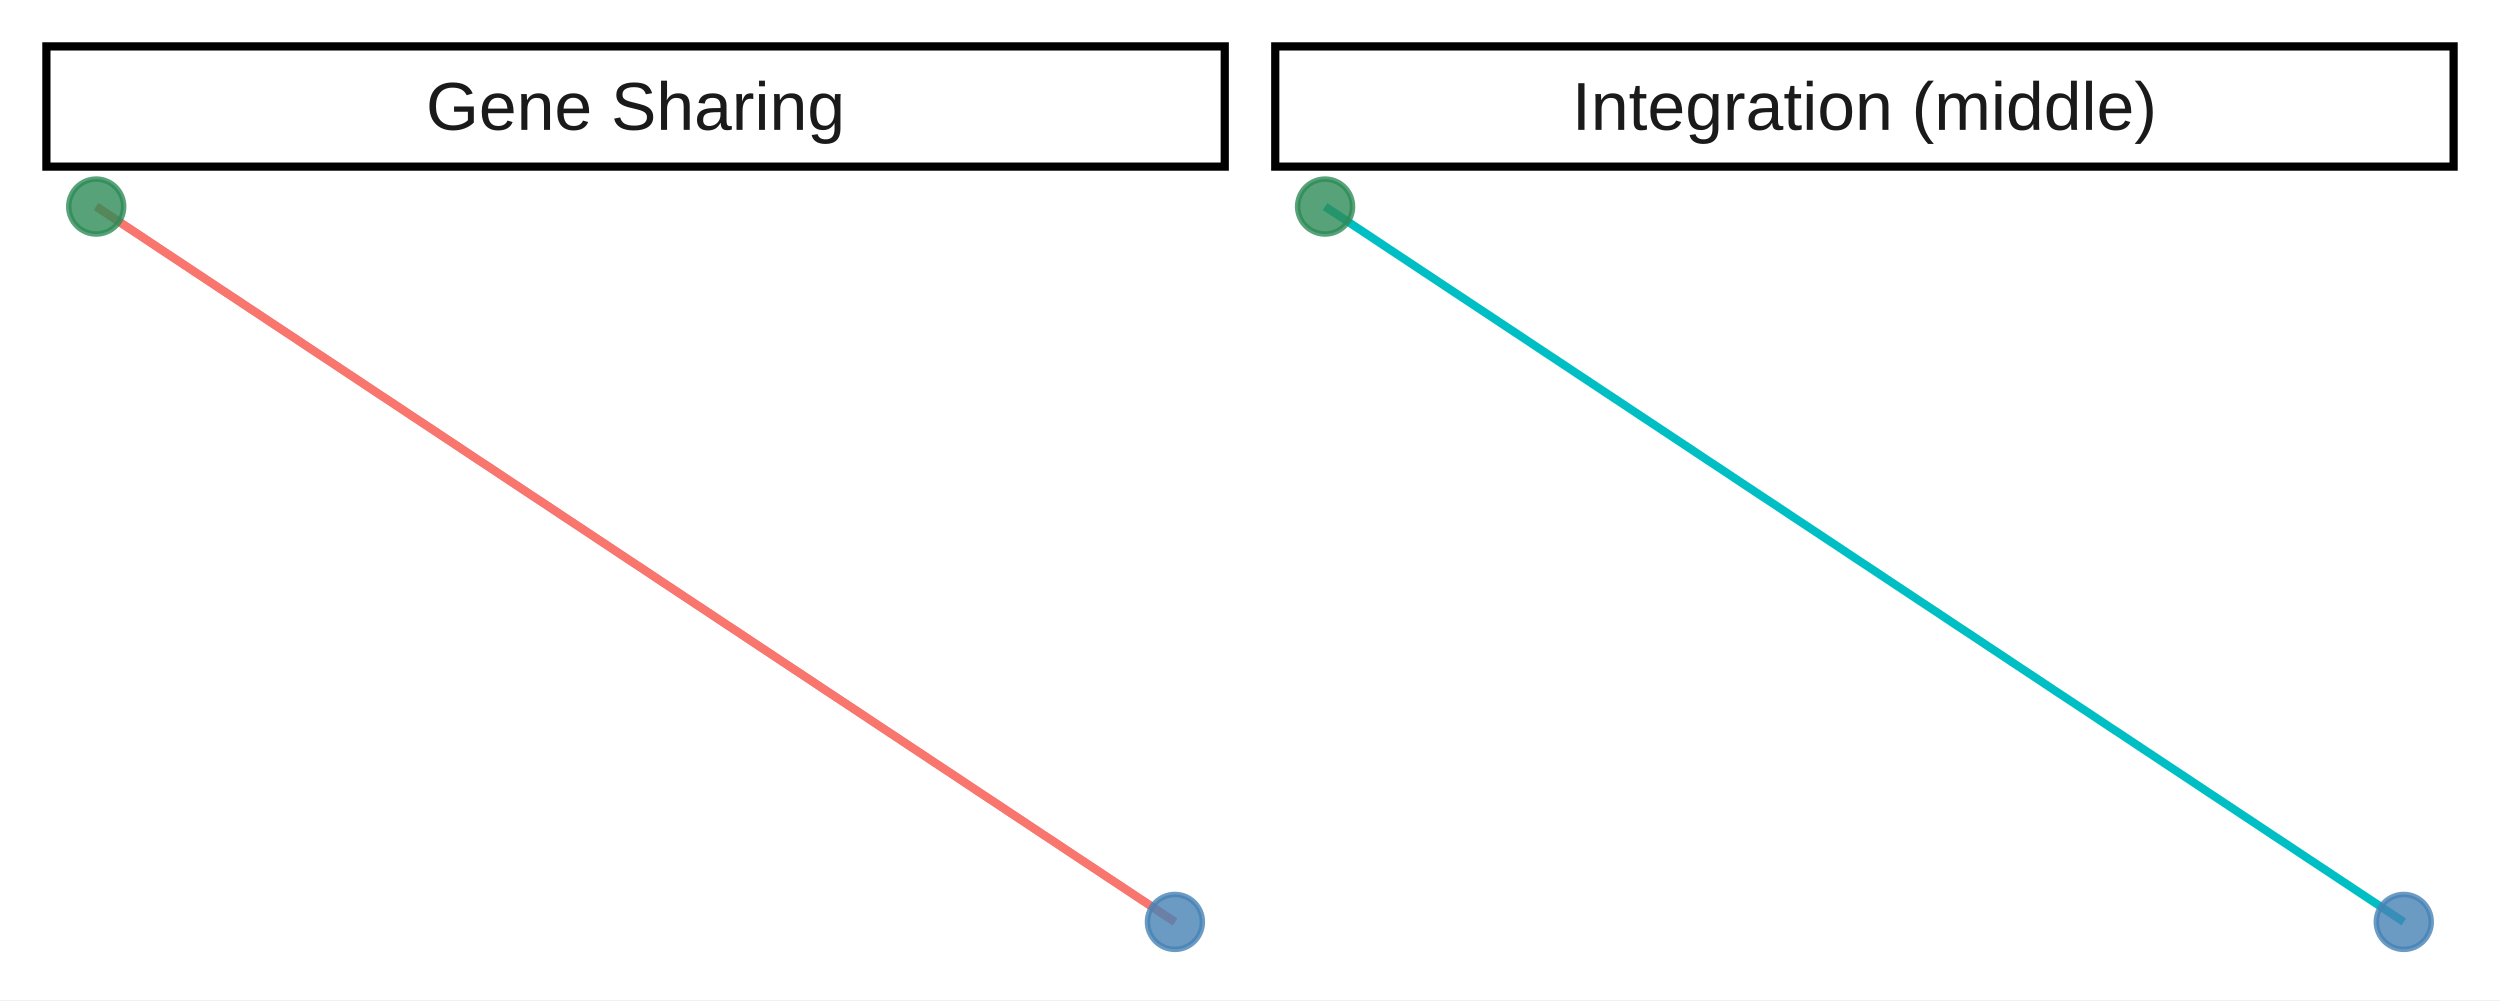
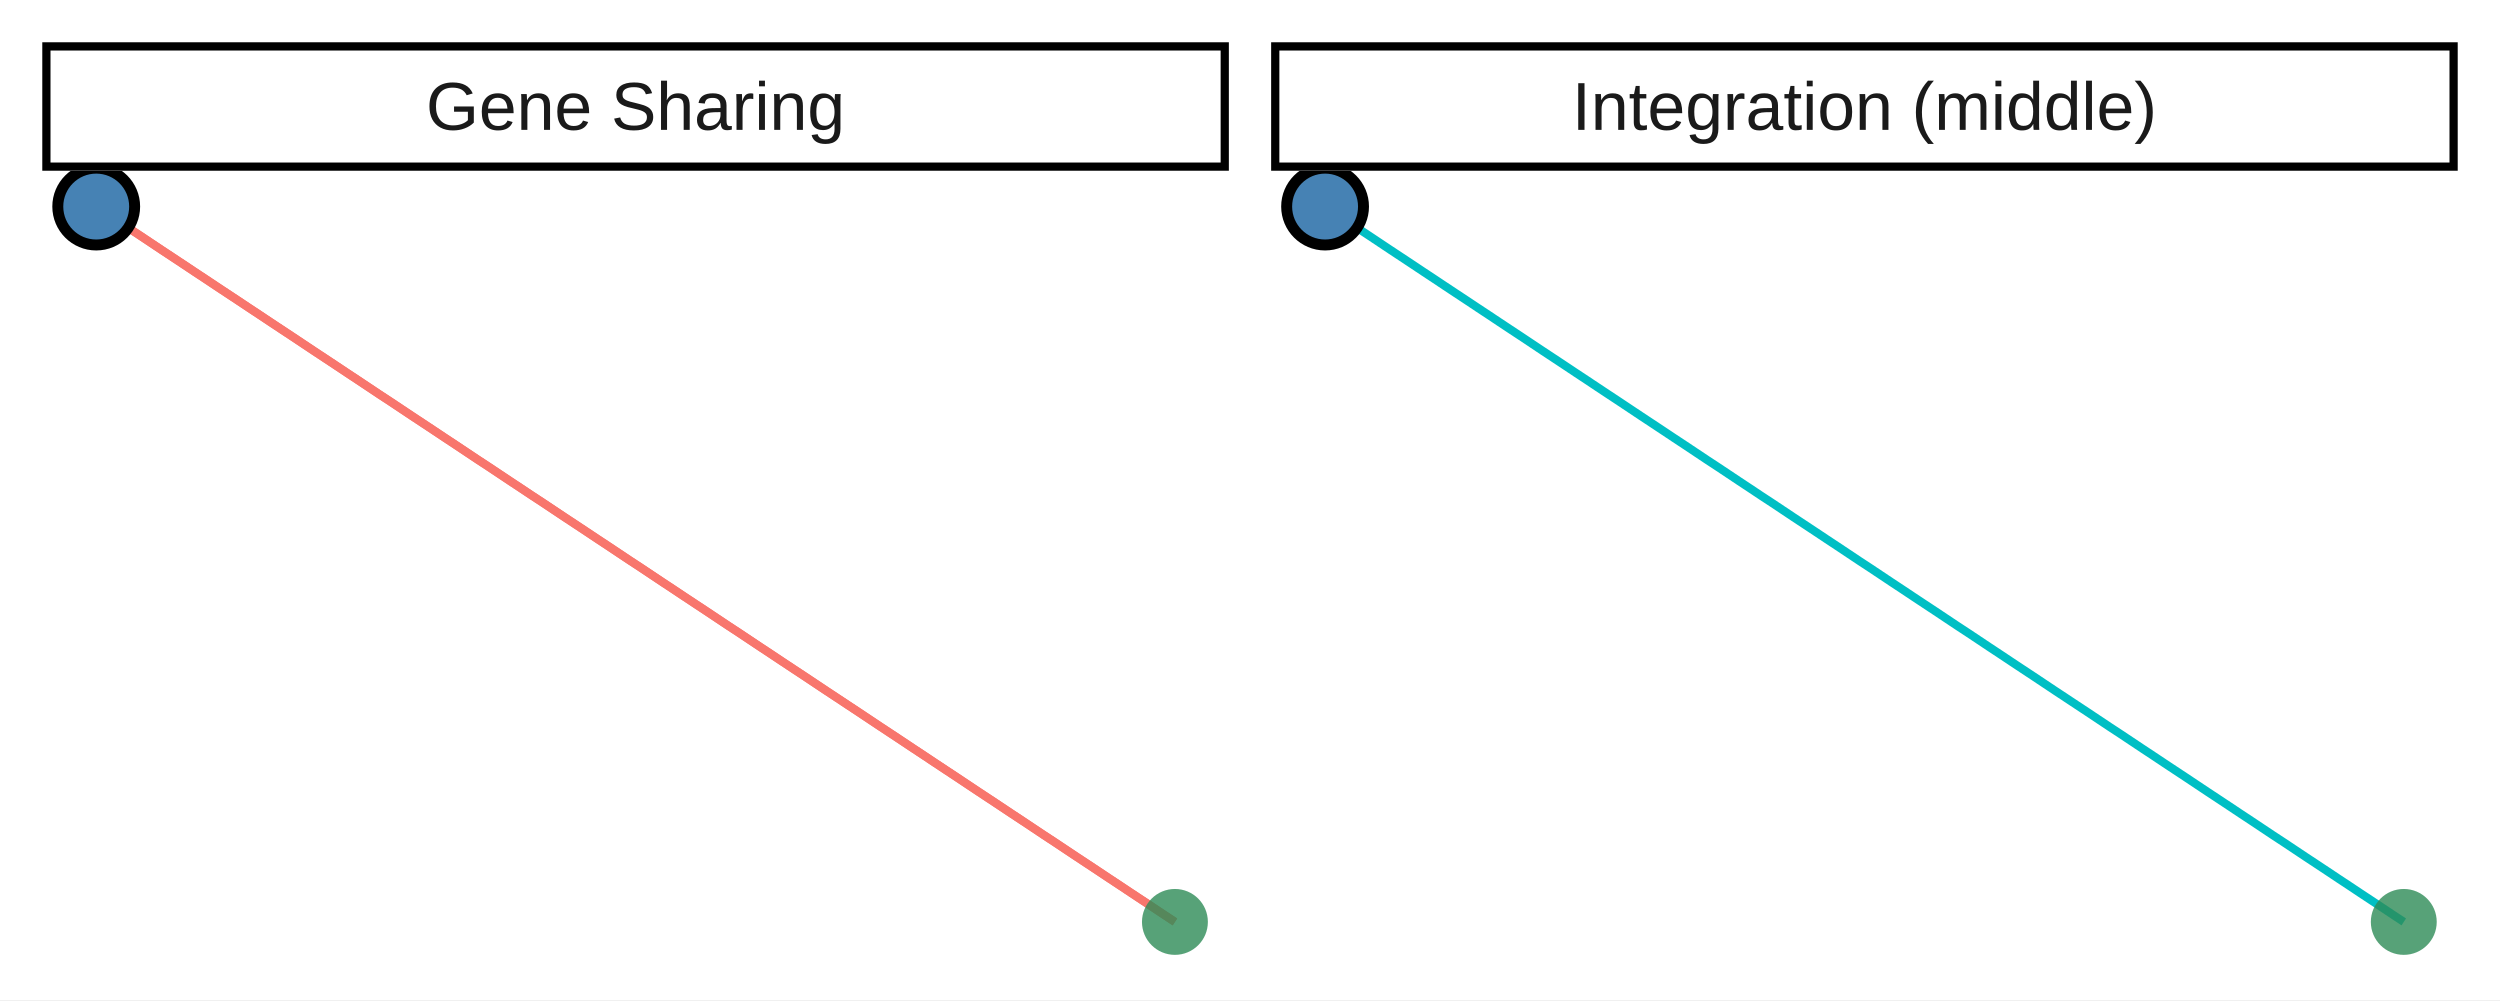
<svg xmlns="http://www.w3.org/2000/svg" width="324.00pt" height="129.60pt" viewBox="0 0 324.00 129.60">
  <g class="svglite">
    <defs>
      <style type="text/css">
    .svglite line, .svglite polyline, .svglite polygon, .svglite path, .svglite rect, .svglite circle {
      fill: none;
      stroke: #000000;
      stroke-linecap: round;
      stroke-linejoin: round;
      stroke-miterlimit: 10.00;
    }
    .svglite text {
      white-space: pre;
    }
    .svglite g.glyphgroup path {
      fill: inherit;
      stroke: none;
    }
  </style>
    </defs>
    <rect width="100%" height="100%" style="stroke: none; fill: #FFFFFF;" />
    <defs>
      <clipPath id="cpMC4wMHwzMjQuMDB8MC4wMHwxMjkuNjA=">
        <rect x="0.00" y="0.00" width="324.00" height="129.60" />
      </clipPath>
    </defs>
    <g clip-path="url(#cpMC4wMHwzMjQuMDB8MC4wMHwxMjkuNjA=)">
      <rect x="0" y="0" width="324.00" height="129.60" style="stroke-width: 1.07; stroke: #FFFFFF; fill: #FFFFFF;" />
    </g>
    <defs>
      <clipPath id="cpNS40OHwxNTkuMjZ8MjIuMTN8MTI0LjEy">
        <rect x="5.48" y="22.13" width="153.78" height="101.99" />
      </clipPath>
    </defs>
    <g clip-path="url(#cpNS40OHwxNTkuMjZ8MjIuMTN8MTI0LjEy)">
      <rect x="5.48" y="22.13" width="153.78" height="101.99" style="stroke-width: 1.07; stroke: none; fill: #FFFFFF;" />
-       <polyline points="152.27,119.48 150.86,118.55 149.45,117.61 148.03,116.67 146.62,115.74 145.21,114.80 143.80,113.87 142.39,112.93 140.97,111.99 139.56,111.06 138.15,110.12 136.74,109.18 135.32,108.25 133.91,107.31 132.50,106.37 131.09,105.44 129.68,104.50 128.26,103.56 126.85,102.63 125.44,101.69 124.03,100.75 122.62,99.82 121.20,98.88 119.79,97.94 118.38,97.01 116.97,96.07 115.55,95.13 114.14,94.20 112.73,93.26 111.32,92.32 109.91,91.39 108.49,90.45 107.08,89.52 105.67,88.58 104.26,87.64 102.85,86.71 101.43,85.77 100.02,84.83 98.61,83.90 97.20,82.96 95.79,82.02 94.37,81.09 92.96,80.15 91.55,79.21 90.14,78.28 88.72,77.34 87.31,76.40 85.90,75.47 84.49,74.53 83.08,73.59 81.66,72.66 80.25,71.72 78.84,70.78 77.43,69.85 76.02,68.91 74.60,67.97 73.19,67.04 71.78,66.10 70.37,65.16 68.95,64.23 67.54,63.29 66.13,62.36 64.72,61.42 63.31,60.48 61.89,59.55 60.48,58.61 59.07,57.67 57.66,56.74 56.25,55.80 54.83,54.86 53.42,53.93 52.01,52.99 50.60,52.05 49.18,51.12 47.77,50.18 46.36,49.24 44.95,48.31 43.54,47.37 42.12,46.43 40.71,45.50 39.30,44.56 37.89,43.62 36.48,42.69 35.06,41.75 33.65,40.81 32.24,39.88 30.83,38.94 29.42,38.01 28.00,37.07 26.59,36.13 25.18,35.20 23.77,34.26 22.35,33.32 20.94,32.39 19.53,31.45 18.12,30.51 16.71,29.58 15.29,28.64 13.88,27.70 12.47,26.77 " style="stroke-width: 1.07; stroke: #F8766D; stroke-linecap: butt;" />
-       <polyline points="152.27,119.48 150.86,118.55 149.45,117.61 148.03,116.67 146.62,115.74 145.21,114.80 143.80,113.87 142.39,112.93 140.97,111.99 139.56,111.06 138.15,110.12 136.74,109.18 135.32,108.25 133.91,107.31 132.50,106.37 131.09,105.44 129.68,104.50 128.26,103.56 126.85,102.63 125.44,101.69 124.03,100.75 122.62,99.82 121.20,98.88 119.79,97.94 118.38,97.01 116.97,96.07 115.55,95.13 114.14,94.20 112.73,93.26 111.32,92.32 109.91,91.39 108.49,90.45 107.08,89.52 105.67,88.58 104.26,87.64 102.85,86.71 101.43,85.77 100.02,84.83 98.61,83.90 97.20,82.96 95.79,82.02 94.37,81.09 92.96,80.15 91.55,79.21 90.14,78.28 88.72,77.34 87.31,76.40 85.90,75.47 84.49,74.53 83.08,73.59 81.66,72.66 80.25,71.72 78.84,70.78 77.43,69.85 76.02,68.91 74.60,67.97 73.19,67.04 71.78,66.10 70.37,65.16 68.95,64.23 67.54,63.29 66.13,62.36 64.72,61.42 63.31,60.48 61.89,59.55 60.48,58.61 59.07,57.67 57.66,56.74 56.25,55.80 54.83,54.86 53.42,53.93 52.01,52.99 50.60,52.05 49.18,51.12 47.77,50.18 46.36,49.24 44.95,48.31 43.54,47.37 42.12,46.43 40.71,45.50 39.30,44.56 37.89,43.62 36.48,42.69 35.06,41.75 33.65,40.81 32.24,39.88 30.83,38.94 29.42,38.01 28.00,37.07 26.59,36.13 25.18,35.20 23.77,34.26 22.35,33.32 20.94,32.39 19.53,31.45 18.12,30.51 16.71,29.58 15.29,28.64 13.88,27.70 12.47,26.77 " style="stroke-width: 1.07; stroke: #F8766D; stroke-linecap: butt;" />
-       <circle cx="152.27" cy="119.48" r="3.56" style="stroke-width: 0.71; stroke: #4682B4; stroke-opacity: 0.80; fill: #4682B4; fill-opacity: 0.80;" />
-       <circle cx="12.47" cy="26.77" r="3.56" style="stroke-width: 0.71; stroke: #2E8B57; stroke-opacity: 0.80; fill: #2E8B57; fill-opacity: 0.80;" />
+       <polyline points="12.47,26.77 13.88,27.70 15.29,28.64 16.71,29.58 18.12,30.51 19.53,31.45 20.94,32.39 22.35,33.32 23.77,34.26 25.18,35.20 26.59,36.13 28.00,37.07 29.42,38.01 30.83,38.94 32.24,39.88 33.65,40.81 35.06,41.75 36.48,42.69 37.89,43.62 39.30,44.56 40.71,45.50 42.12,46.43 43.54,47.37 44.95,48.31 46.36,49.24 47.77,50.18 49.18,51.12 50.60,52.05 52.01,52.99 53.42,53.93 54.83,54.86 56.25,55.80 57.66,56.74 59.07,57.67 60.48,58.61 61.89,59.55 63.31,60.48 64.72,61.42 66.13,62.36 67.54,63.29 68.95,64.23 70.37,65.16 71.78,66.10 73.19,67.04 74.60,67.97 76.02,68.91 77.43,69.85 78.84,70.78 80.25,71.72 81.66,72.66 83.08,73.59 84.49,74.53 85.90,75.47 87.31,76.40 88.72,77.34 90.14,78.28 91.55,79.21 92.96,80.15 94.37,81.09 95.79,82.02 97.20,82.96 98.61,83.90 100.02,84.83 101.43,85.77 102.85,86.71 104.26,87.64 105.67,88.58 107.08,89.52 108.49,90.45 109.91,91.39 111.32,92.32 112.73,93.26 114.14,94.20 115.55,95.13 116.97,96.07 118.38,97.01 119.79,97.94 121.20,98.88 122.62,99.82 124.03,100.75 125.44,101.69 126.85,102.63 128.26,103.56 129.68,104.50 131.09,105.44 132.50,106.37 133.91,107.31 135.32,108.25 136.74,109.18 138.15,110.12 139.56,111.06 140.97,111.99 142.39,112.93 143.80,113.87 145.21,114.80 146.62,115.74 148.03,116.67 149.45,117.61 150.86,118.55 152.27,119.48 " style="stroke-width: 1.07; stroke: #F8766D; stroke-linecap: butt;" />
+       <polyline points="12.47,26.77 13.88,27.70 15.29,28.64 16.71,29.58 18.12,30.51 19.53,31.45 20.94,32.39 22.35,33.32 23.77,34.26 25.18,35.20 26.59,36.13 28.00,37.07 29.42,38.01 30.83,38.94 32.24,39.88 33.65,40.81 35.06,41.75 36.48,42.69 37.89,43.62 39.30,44.56 40.71,45.50 42.12,46.43 43.54,47.37 44.95,48.31 46.36,49.24 47.77,50.18 49.18,51.12 50.60,52.05 52.01,52.99 53.42,53.93 54.83,54.86 56.25,55.80 57.66,56.74 59.07,57.67 60.48,58.61 61.89,59.55 63.31,60.48 64.72,61.42 66.13,62.36 67.54,63.29 68.95,64.23 70.37,65.16 71.78,66.10 73.19,67.04 74.60,67.97 76.02,68.91 77.43,69.85 78.84,70.78 80.25,71.72 81.66,72.66 83.08,73.59 84.49,74.53 85.90,75.47 87.31,76.40 88.72,77.34 90.14,78.28 91.55,79.21 92.96,80.15 94.37,81.09 95.79,82.02 97.20,82.96 98.61,83.90 100.02,84.83 101.43,85.77 102.85,86.71 104.26,87.64 105.67,88.58 107.08,89.52 108.49,90.45 109.91,91.39 111.32,92.32 112.73,93.26 114.14,94.20 115.55,95.13 116.97,96.07 118.38,97.01 119.79,97.94 121.20,98.88 122.62,99.82 124.03,100.75 125.44,101.69 126.85,102.63 128.26,103.56 129.68,104.50 131.09,105.44 132.50,106.37 133.91,107.31 135.32,108.25 136.74,109.18 138.15,110.12 139.56,111.06 140.97,111.99 142.39,112.93 143.80,113.87 145.21,114.80 146.62,115.74 148.03,116.67 149.45,117.61 150.86,118.55 152.27,119.48 " style="stroke-width: 1.07; stroke: #F8766D; stroke-linecap: butt;" />
+       <circle cx="12.47" cy="26.77" r="4.98" style="stroke-width: 1.42; fill: #4682B4;" />
+       <circle cx="152.27" cy="119.48" r="4.27" style="stroke-width: 0.00; stroke: #FFFFFF; stroke-opacity: 0.80; fill: #2E8B57; fill-opacity: 0.80;" />
    </g>
    <g clip-path="url(#cpMC4wMHwzMjQuMDB8MC4wMHwxMjkuNjA=)">
</g>
    <defs>
      <clipPath id="cpMTY0Ljc0fDMxOC41MnwyMi4xM3wxMjQuMTI=">
        <rect x="164.74" y="22.13" width="153.78" height="101.99" />
      </clipPath>
    </defs>
    <g clip-path="url(#cpMTY0Ljc0fDMxOC41MnwyMi4xM3wxMjQuMTI=)">
      <rect x="164.74" y="22.13" width="153.78" height="101.99" style="stroke-width: 1.07; stroke: none; fill: #FFFFFF;" />
-       <polyline points="311.53,119.48 310.12,118.55 308.71,117.61 307.29,116.67 305.88,115.74 304.47,114.80 303.06,113.87 301.65,112.93 300.23,111.99 298.82,111.06 297.41,110.12 296.00,109.18 294.58,108.25 293.17,107.31 291.76,106.37 290.35,105.44 288.94,104.50 287.52,103.56 286.11,102.63 284.70,101.69 283.29,100.75 281.88,99.82 280.46,98.88 279.05,97.94 277.64,97.01 276.23,96.07 274.82,95.13 273.40,94.20 271.99,93.26 270.58,92.32 269.17,91.39 267.75,90.45 266.34,89.52 264.93,88.58 263.52,87.64 262.11,86.71 260.69,85.77 259.28,84.83 257.87,83.90 256.46,82.96 255.05,82.02 253.63,81.09 252.22,80.15 250.81,79.21 249.40,78.28 247.98,77.34 246.57,76.40 245.16,75.47 243.75,74.53 242.34,73.59 240.92,72.66 239.51,71.72 238.10,70.78 236.69,69.85 235.28,68.91 233.86,67.97 232.45,67.04 231.04,66.10 229.63,65.16 228.21,64.23 226.80,63.29 225.39,62.36 223.98,61.42 222.57,60.48 221.15,59.55 219.74,58.61 218.33,57.67 216.92,56.74 215.51,55.80 214.09,54.86 212.68,53.93 211.27,52.99 209.86,52.05 208.45,51.12 207.03,50.18 205.62,49.24 204.21,48.31 202.80,47.37 201.38,46.43 199.97,45.50 198.56,44.56 197.15,43.62 195.74,42.69 194.32,41.75 192.91,40.81 191.50,39.88 190.09,38.94 188.68,38.01 187.26,37.07 185.85,36.13 184.44,35.20 183.03,34.26 181.61,33.32 180.20,32.39 178.79,31.45 177.38,30.51 175.97,29.58 174.55,28.64 173.14,27.70 171.73,26.77 " style="stroke-width: 1.07; stroke: #00BFC4; stroke-linecap: butt;" />
-       <circle cx="311.53" cy="119.48" r="3.56" style="stroke-width: 0.71; stroke: #4682B4; stroke-opacity: 0.80; fill: #4682B4; fill-opacity: 0.80;" />
-       <circle cx="171.73" cy="26.77" r="3.56" style="stroke-width: 0.71; stroke: #2E8B57; stroke-opacity: 0.80; fill: #2E8B57; fill-opacity: 0.80;" />
+       <polyline points="171.73,26.77 173.14,27.70 174.55,28.64 175.97,29.58 177.38,30.51 178.79,31.45 180.20,32.39 181.61,33.32 183.03,34.26 184.44,35.20 185.85,36.13 187.26,37.07 188.68,38.01 190.09,38.94 191.50,39.88 192.91,40.81 194.32,41.75 195.74,42.69 197.15,43.62 198.56,44.56 199.97,45.50 201.38,46.43 202.80,47.37 204.21,48.31 205.62,49.24 207.03,50.18 208.45,51.12 209.86,52.05 211.27,52.99 212.68,53.93 214.09,54.86 215.51,55.80 216.92,56.74 218.33,57.67 219.74,58.61 221.15,59.55 222.57,60.48 223.98,61.42 225.39,62.36 226.80,63.29 228.21,64.23 229.63,65.16 231.04,66.10 232.45,67.04 233.86,67.97 235.28,68.91 236.69,69.85 238.10,70.78 239.51,71.72 240.92,72.66 242.34,73.59 243.75,74.53 245.16,75.47 246.57,76.40 247.98,77.34 249.40,78.28 250.81,79.21 252.22,80.15 253.63,81.09 255.05,82.02 256.46,82.96 257.87,83.90 259.28,84.83 260.69,85.77 262.11,86.71 263.52,87.64 264.93,88.58 266.34,89.52 267.75,90.45 269.17,91.39 270.58,92.32 271.99,93.26 273.40,94.20 274.82,95.13 276.23,96.07 277.64,97.01 279.05,97.94 280.46,98.88 281.88,99.82 283.29,100.75 284.70,101.69 286.11,102.63 287.52,103.56 288.94,104.50 290.35,105.44 291.76,106.37 293.17,107.31 294.58,108.25 296.00,109.18 297.41,110.12 298.82,111.06 300.23,111.99 301.65,112.93 303.06,113.87 304.47,114.80 305.88,115.74 307.29,116.67 308.71,117.61 310.12,118.55 311.53,119.48 " style="stroke-width: 1.07; stroke: #00BFC4; stroke-linecap: butt;" />
+       <circle cx="171.73" cy="26.77" r="4.98" style="stroke-width: 1.42; fill: #4682B4;" />
+       <circle cx="311.53" cy="119.48" r="4.27" style="stroke-width: 0.00; stroke: #FFFFFF; stroke-opacity: 0.80; fill: #2E8B57; fill-opacity: 0.80;" />
    </g>
    <g clip-path="url(#cpMC4wMHwzMjQuMDB8MC4wMHwxMjkuNjA=)">
</g>
    <defs>
      <clipPath id="cpNS40OHwxNTkuMjZ8NS40OHwyMi4xMw==">
        <rect x="5.48" y="5.48" width="153.78" height="16.65" />
      </clipPath>
    </defs>
    <g clip-path="url(#cpNS40OHwxNTkuMjZ8NS40OHwyMi4xMw==)">
      <rect x="5.48" y="5.48" width="153.78" height="16.65" style="stroke-width: 2.13; fill: #FFFFFF;" />
      <text x="82.37" y="16.83" text-anchor="middle" style="font-size: 8.80px;fill: #1A1A1A; font-family: &quot;Liberation Sans&quot;;" textLength="54.27px" lengthAdjust="spacingAndGlyphs">Gene Sharing</text>
    </g>
    <g clip-path="url(#cpMC4wMHwzMjQuMDB8MC4wMHwxMjkuNjA=)">
</g>
    <defs>
      <clipPath id="cpMTY0Ljc0fDMxOC41Mnw1LjQ4fDIyLjEz">
        <rect x="164.74" y="5.48" width="153.78" height="16.65" />
      </clipPath>
    </defs>
    <g clip-path="url(#cpMTY0Ljc0fDMxOC41Mnw1LjQ4fDIyLjEz)">
      <rect x="164.74" y="5.48" width="153.78" height="16.65" style="stroke-width: 2.13; fill: #FFFFFF;" />
      <text x="241.63" y="16.83" text-anchor="middle" style="font-size: 8.80px;fill: #1A1A1A; font-family: &quot;Liberation Sans&quot;;" textLength="75.72px" lengthAdjust="spacingAndGlyphs">Integration (middle)</text>
    </g>
    <g clip-path="url(#cpMC4wMHwzMjQuMDB8MC4wMHwxMjkuNjA=)">
</g>
  </g>
</svg>
